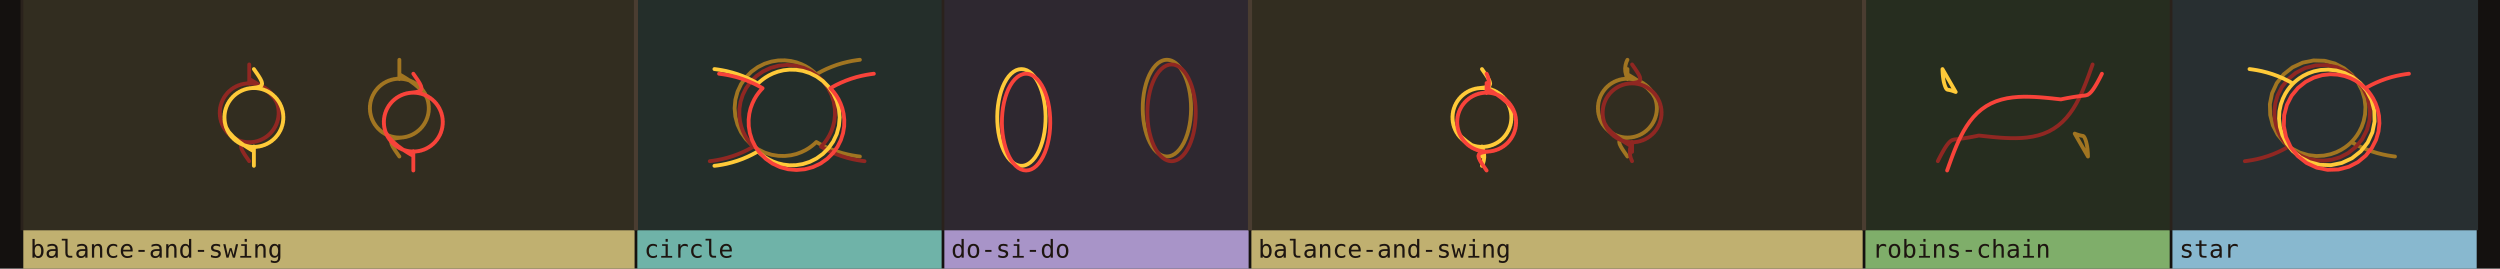
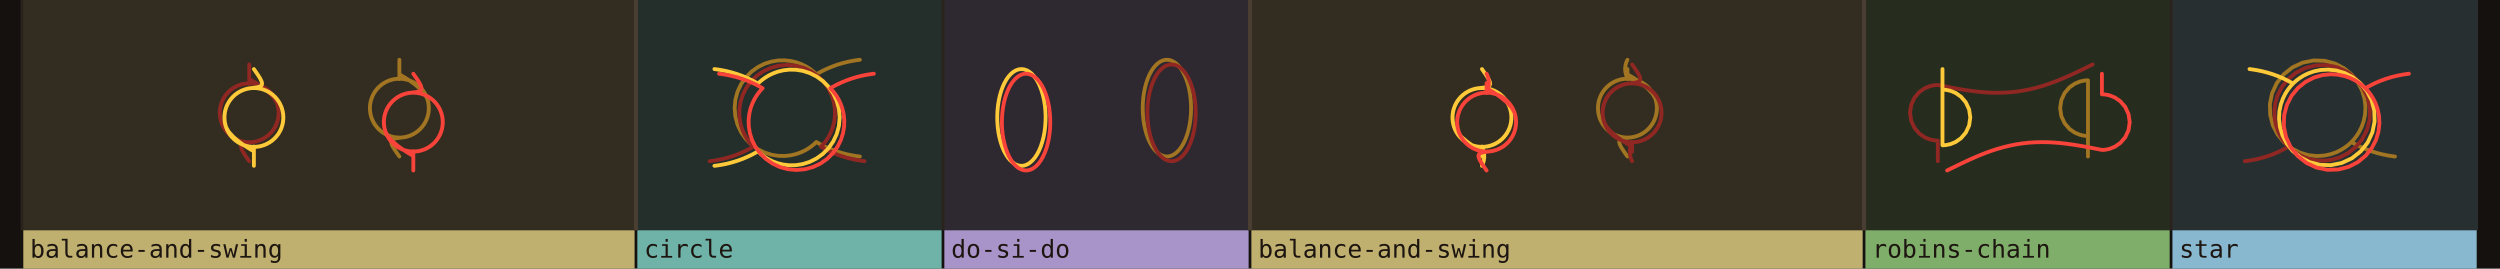
<svg xmlns="http://www.w3.org/2000/svg" viewBox="0 0 912 98" width="912" height="98" role="img">
  <rect width="912" height="98" fill="#14110f" />
  <svg x="8" y="0" width="224" height="84" viewBox="0 0 224 84">
    <rect width="224" height="84" fill="#c0b070" fill-opacity="0.18" />
    <path d="M137.69 21.81L137.69 22.12L137.69 22.92L137.69 24.01L137.69 25.22L137.69 26.33L137.69 27.19L137.69 27.91L137.69 28.48L137.69 28.81L137.69 28.87L137.69 28.87L137.69 28.87L137.69 28.87L137.69 28.84L137.69 28.52L137.69 27.95L137.69 27.25L137.69 26.48L137.69 25.8L137.69 25.33L137.69 25.2L137.69 25.2L137.69 25.2L137.69 25.2L137.69 25.2L137.69 25.2L137.69 25.2L137.69 25.2L137.69 25.5L137.69 26.15L137.69 26.81L137.69 27.1L137.96 27.26L138.7 27.69L139.88 28.4L141.42 29.4L143.24 30.72L145.15 32.34L146.83 34.16L147.86 35.93L148.3 37.66L148.45 39.64L148.23 41.65L147.64 43.58L146.69 45.36L145.43 46.94L143.89 48.25L142.14 49.26L140.23 49.92L138.23 50.21L136.21 50.12L134.25 49.66L132.4 48.84L130.74 47.68L129.33 46.24L128.21 44.56L127.42 42.7L126.99 40.73L126.94 38.71L127.27 36.71L127.97 34.82L129.01 33.08L130.35 31.57L131.95 30.34L133.75 29.43L135.7 28.87L137.71 28.69L139.72 28.88L141.66 29.44L143.46 30.36L145.05 31.6L146.39 33.12L147.42 34.85L148.11 36.75L148.43 38.75L148.38 40.77L147.94 42.74L147.15 44.6L146.02 46.28L144.6 47.71L142.94 48.86L141.09 49.67L139.12 50.13L137.1 50.21L135.1 49.91L133.19 49.24L131.44 48.23L129.91 46.91L128.66 45.33L127.72 43.54L127.13 41.6L126.92 39.6L127.08 37.58L127.62 35.63L128.51 33.82L129.72 32.2L131.22 30.84L132.94 29.79L134.83 29.07L136.82 28.72L138.84 28.75L140.82 29.15L142.69 29.92L144.38 31.02L145.84 32.42L147.01 34.06L147.85 35.9L148.34 37.86L148.45 39.88L148.18 41.88L147.54 43.8L146.55 45.56L145.26 47.11L143.69 48.39L141.92 49.36L140.06 49.96L138.3 50.21L136.76 50.4L135.6 50.69L134.91 51.13L134.69 51.76L134.86 52.58L135.32 53.55L135.95 54.57L136.6 55.54L137.17 56.36L137.55 56.9L137.69 57.1" fill="none" stroke="#a17521" stroke-width="1.4" stroke-linecap="round" stroke-linejoin="round" />
    <path d="M82.92 23.51L82.92 23.82L82.92 24.61L82.92 25.71L82.92 26.91L82.92 28.03L82.92 28.89L82.92 29.61L82.92 30.17L82.92 30.51L82.92 30.56L82.92 30.56L82.92 30.56L82.92 30.56L82.92 30.53L82.92 30.22L82.92 29.65L82.92 28.95L82.92 28.18L82.92 27.49L82.92 27.03L82.92 26.9L82.92 26.9L82.92 26.9L82.92 26.9L82.92 26.9L82.92 26.9L82.92 26.9L82.92 26.9L82.92 27.2L82.92 27.85L82.92 28.5L82.92 28.8L83.19 28.95L83.94 29.39L85.11 30.1L86.66 31.1L88.48 32.41L90.38 34.03L92.06 35.86L93.09 37.62L93.54 39.36L93.69 41.33L93.46 43.34L92.87 45.27L91.92 47.06L90.66 48.64L89.13 49.95L87.37 50.96L85.46 51.62L83.47 51.91L81.45 51.82L79.48 51.36L77.63 50.53L75.97 49.38L74.56 47.94L73.44 46.26L72.65 44.4L72.23 42.42L72.18 40.4L72.51 38.41L73.2 36.51L74.24 34.78L75.58 33.27L77.18 32.04L78.99 31.13L80.93 30.57L82.94 30.38L84.95 30.58L86.89 31.14L88.69 32.06L90.29 33.3L91.63 34.81L92.66 36.55L93.34 38.45L93.67 40.44L93.61 42.46L93.18 44.44L92.38 46.3L91.25 47.97L89.83 49.41L88.17 50.55L86.32 51.37L84.35 51.83L82.33 51.9L80.33 51.61L78.43 50.94L76.68 49.93L75.15 48.61L73.89 47.02L72.95 45.23L72.37 43.3L72.15 41.29L72.31 39.28L72.85 37.33L73.74 35.52L74.96 33.9L76.45 32.54L78.17 31.49L80.06 30.77L82.05 30.42L84.07 30.44L86.05 30.85L87.92 31.61L89.61 32.72L91.07 34.12L92.24 35.76L93.09 37.6L93.57 39.56L93.68 41.58L93.41 43.58L92.77 45.5L91.79 47.26L90.49 48.81L88.93 50.09L87.15 51.05L85.29 51.66L83.54 51.91L81.99 52.1L80.83 52.38L80.14 52.82L79.92 53.46L80.1 54.28L80.56 55.24L81.18 56.27L81.83 57.24L82.4 58.05L82.78 58.6L82.92 58.8" fill="none" stroke="#902722" stroke-width="1.4" stroke-linecap="round" stroke-linejoin="round" />
    <path d="M84.62 60.49L84.62 60.18L84.62 59.39L84.62 58.29L84.62 57.09L84.62 55.97L84.62 55.11L84.62 54.39L84.62 53.83L84.62 53.49L84.62 53.44L84.62 53.44L84.62 53.44L84.62 53.44L84.62 53.47L84.62 53.78L84.62 54.35L84.62 55.05L84.62 55.82L84.62 56.51L84.62 56.97L84.62 57.1L84.62 57.1L84.62 57.1L84.62 57.1L84.62 57.1L84.62 57.1L84.62 57.1L84.62 57.1L84.62 56.8L84.62 56.15L84.62 55.5L84.62 55.2L84.35 55.05L83.6 54.61L82.42 53.9L80.88 52.9L79.06 51.59L77.16 49.97L75.48 48.14L74.44 46.38L74 44.64L73.85 42.67L74.07 40.66L74.67 38.73L75.61 36.94L76.87 35.36L78.41 34.05L80.16 33.04L82.07 32.38L84.07 32.09L86.09 32.18L88.06 32.64L89.9 33.47L91.56 34.62L92.98 36.06L94.1 37.74L94.88 39.6L95.31 41.58L95.36 43.6L95.03 45.59L94.34 47.49L93.3 49.22L91.95 50.73L90.35 51.96L88.55 52.87L86.61 53.43L84.6 53.62L82.58 53.42L80.64 52.86L78.85 51.94L77.25 50.7L75.91 49.19L74.88 47.45L74.19 45.55L73.87 43.56L73.93 41.54L74.36 39.56L75.16 37.7L76.28 36.03L77.7 34.59L79.37 33.45L81.22 32.63L83.19 32.17L85.2 32.1L87.2 32.39L89.11 33.06L90.86 34.07L92.39 35.39L93.64 36.98L94.58 38.77L95.17 40.7L95.38 42.71L95.22 44.72L94.69 46.67L93.79 48.48L92.58 50.1L91.09 51.46L89.36 52.51L87.47 53.23L85.49 53.58L83.46 53.56L81.49 53.15L79.62 52.39L77.92 51.28L76.46 49.88L75.29 48.24L74.45 46.4L73.97 44.44L73.86 42.42L74.12 40.42L74.76 38.5L75.75 36.74L77.05 35.19L78.61 33.91L80.38 32.95L82.25 32.34L84 32.09L85.54 31.9L86.7 31.62L87.39 31.18L87.62 30.54L87.44 29.72L86.98 28.76L86.36 27.73L85.7 26.76L85.14 25.95L84.76 25.4L84.62 25.2" fill="none" stroke="#ffca39" stroke-width="1.4" stroke-linecap="round" stroke-linejoin="round" />
    <path d="M142.78 62.19L142.78 61.88L142.78 61.08L142.78 59.99L142.78 58.78L142.78 57.67L142.78 56.81L142.78 56.09L142.78 55.52L142.78 55.19L142.78 55.13L142.78 55.13L142.78 55.13L142.78 55.13L142.78 55.16L142.78 55.48L142.78 56.05L142.78 56.75L142.78 57.52L142.78 58.2L142.78 58.67L142.78 58.8L142.78 58.8L142.78 58.8L142.78 58.8L142.78 58.8L142.78 58.8L142.78 58.8L142.78 58.8L142.78 58.5L142.78 57.85L142.78 57.19L142.78 56.9L142.51 56.74L141.76 56.31L140.59 55.6L139.04 54.6L137.22 53.28L135.32 51.66L133.64 49.84L132.6 48.07L132.16 46.34L132.01 44.36L132.23 42.35L132.83 40.42L133.77 38.64L135.04 37.06L136.57 35.75L138.32 34.74L140.23 34.08L142.23 33.79L144.25 33.88L146.22 34.34L148.06 35.16L149.72 36.32L151.14 37.76L152.26 39.44L153.05 41.3L153.47 43.27L153.52 45.29L153.19 47.29L152.5 49.18L151.46 50.92L150.12 52.43L148.51 53.66L146.71 54.57L144.77 55.13L142.76 55.31L140.75 55.12L138.81 54.56L137.01 53.64L135.41 52.4L134.07 50.88L133.04 49.15L132.35 47.25L132.03 45.25L132.09 43.23L132.52 41.26L133.32 39.4L134.44 37.72L135.86 36.29L137.53 35.14L139.38 34.33L141.35 33.87L143.36 33.79L145.36 34.09L147.27 34.76L149.02 35.77L150.55 37.09L151.8 38.67L152.74 40.46L153.33 42.4L153.55 44.4L153.38 46.42L152.85 48.37L151.95 50.18L150.74 51.8L149.25 53.16L147.52 54.21L145.64 54.93L143.65 55.28L141.63 55.25L139.65 54.85L137.78 54.08L136.08 52.98L134.62 51.58L133.45 49.94L132.61 48.1L132.13 46.14L132.02 44.12L132.29 42.12L132.92 40.2L133.91 38.44L135.21 36.89L136.77 35.61L138.54 34.64L140.41 34.04L142.16 33.79L143.7 33.6L144.86 33.31L145.55 32.87L145.78 32.24L145.6 31.42L145.14 30.45L144.52 29.43L143.86 28.46L143.3 27.64L142.92 27.1L142.78 26.9" fill="none" stroke="#f8433a" stroke-width="1.4" stroke-linecap="round" stroke-linejoin="round" />
  </svg>
  <path d="M8 0L8 84" stroke="#2a221c" stroke-width="1" fill="none" />
  <svg x="8" y="84" width="224" height="14" viewBox="0 0 224 14">
    <rect x="0.5" width="223" height="14" fill="#c0b070" />
    <text x="3" y="10" fill="#1d1510" font-size="9" font-family="ui-monospace, Menlo, monospace">balance-and-swing</text>
  </svg>
  <svg x="232" y="0" width="112" height="84" viewBox="0 0 112 84">
    <rect width="112" height="84" fill="#6fb3a8" fill-opacity="0.18" />
    <path d="M81.69 57.1L81.34 57.06L80.4 56.93L78.99 56.7L77.26 56.35L75.32 55.87L73.32 55.25L71.37 54.54L69.58 53.78L68.04 53.05L66.85 52.41L66.08 51.97L65.81 51.81L65.7 51.91L65.38 52.22L64.84 52.7L64.07 53.32L63.07 54.04L61.82 54.79L60.3 55.52L58.54 56.17L56.53 56.65L54.31 56.9L51.92 56.85L49.43 56.45L46.91 55.65L44.44 54.42L42.13 52.75L40.07 50.67L38.35 48.23L37.06 45.48L36.26 42.52L35.99 39.45L36.26 36.39L37.06 33.43L38.35 30.68L40.07 28.24L42.13 26.16L44.44 24.49L46.91 23.26L49.43 22.46L51.92 22.05L54.31 22.01L56.53 22.26L58.54 22.74L60.3 23.39L61.82 24.12L63.07 24.87L64.07 25.59L64.84 26.21L65.38 26.69L65.7 27L65.81 27.1L66.08 26.94L66.85 26.5L68.04 25.86L69.58 25.12L71.37 24.37L73.32 23.65L75.32 23.04L77.26 22.56L78.99 22.2L80.4 21.98L81.34 21.85L81.69 21.81" fill="none" stroke="#a17521" stroke-width="1.4" stroke-linecap="round" stroke-linejoin="round" />
    <path d="M26.92 58.8L27.26 58.76L28.2 58.63L29.61 58.4L31.35 58.05L33.29 57.56L35.29 56.95L37.24 56.24L39.03 55.48L40.56 54.74L41.75 54.11L42.52 53.67L42.8 53.5L42.69 53.4L42.39 53.07L41.9 52.54L41.28 51.77L40.57 50.77L39.81 49.51L39.08 48L38.44 46.24L37.96 44.23L37.7 42.01L37.75 39.62L38.15 37.13L38.96 34.6L40.19 32.14L41.86 29.82L43.93 27.76L46.38 26.05L49.12 24.76L52.08 23.96L55.15 23.68L58.22 23.96L61.18 24.76L63.92 26.05L66.37 27.76L68.45 29.82L70.11 32.14L71.34 34.6L72.15 37.13L72.55 39.62L72.6 42.01L72.35 44.23L71.86 46.24L71.22 48L70.49 49.51L69.73 50.77L69.02 51.77L68.4 52.54L67.92 53.07L67.61 53.4L67.5 53.5L67.78 53.67L68.55 54.11L69.74 54.74L71.27 55.48L73.06 56.24L75.01 56.95L77.02 57.56L78.95 58.05L80.69 58.4L82.1 58.63L83.04 58.76L83.38 58.8" fill="none" stroke="#902722" stroke-width="1.4" stroke-linecap="round" stroke-linejoin="round" />
    <path d="M28.62 25.2L28.96 25.24L29.9 25.37L31.31 25.6L33.05 25.95L34.98 26.44L36.99 27.05L38.94 27.76L40.73 28.52L42.26 29.26L43.45 29.89L44.22 30.33L44.5 30.5L44.6 30.39L44.93 30.08L45.46 29.6L46.23 28.98L47.23 28.27L48.49 27.51L50 26.78L51.76 26.14L53.77 25.65L55.99 25.4L58.38 25.45L60.87 25.85L63.4 26.66L65.86 27.89L68.18 29.55L70.24 31.63L71.95 34.08L73.24 36.82L74.04 39.78L74.32 42.85L74.04 45.92L73.24 48.88L71.95 51.62L70.24 54.07L68.18 56.14L65.86 57.81L63.4 59.04L60.87 59.85L58.38 60.25L55.99 60.3L53.77 60.04L51.76 59.56L50 58.92L48.49 58.19L47.23 57.43L46.23 56.72L45.46 56.1L44.93 55.61L44.6 55.31L44.5 55.2L44.22 55.36L43.45 55.81L42.26 56.44L40.73 57.18L38.94 57.94L36.99 58.65L34.98 59.26L33.05 59.75L31.31 60.1L29.9 60.33L28.96 60.45L28.62 60.49" fill="none" stroke="#ffca39" stroke-width="1.4" stroke-linecap="round" stroke-linejoin="round" />
    <path d="M86.78 26.9L86.44 26.94L85.49 27.07L84.09 27.3L82.35 27.65L80.41 28.13L78.41 28.75L76.46 29.46L74.67 30.22L73.14 30.95L71.95 31.59L71.17 32.03L70.9 32.19L71 32.3L71.31 32.62L71.79 33.16L72.41 33.93L73.13 34.93L73.88 36.18L74.61 37.7L75.26 39.46L75.74 41.47L75.99 43.69L75.95 46.08L75.54 48.57L74.74 51.09L73.51 53.56L71.84 55.87L69.76 57.93L67.32 59.65L64.57 60.94L61.61 61.74L58.55 62.01L55.48 61.74L52.52 60.94L49.77 59.65L47.33 57.93L45.25 55.87L43.58 53.56L42.35 51.09L41.55 48.57L41.15 46.08L41.1 43.69L41.35 41.47L41.83 39.46L42.48 37.7L43.21 36.18L43.96 34.93L44.68 33.93L45.3 33.16L45.78 32.62L46.09 32.3L46.19 32.19L45.92 32.03L45.15 31.59L43.96 30.95L42.42 30.22L40.63 29.46L38.68 28.75L36.68 28.13L34.74 27.65L33.01 27.3L31.6 27.07L30.66 26.94L30.31 26.9" fill="none" stroke="#f8433a" stroke-width="1.4" stroke-linecap="round" stroke-linejoin="round" />
  </svg>
  <path d="M232 0L232 84" stroke="#2a221c" stroke-width="1" fill="none" />
  <svg x="232" y="84" width="112" height="14" viewBox="0 0 112 14">
    <rect x="0.5" width="111" height="14" fill="#6fb3a8" />
    <text x="3" y="10" fill="#1d1510" font-size="9" font-family="ui-monospace, Menlo, monospace">circle</text>
  </svg>
  <svg x="344" y="0" width="112" height="84" viewBox="0 0 112 84">
    <rect width="112" height="84" fill="#a894c8" fill-opacity="0.18" />
    <path d="M81.69 21.81L81.75 21.81L81.96 21.82L82.3 21.85L82.77 21.94L83.37 22.13L84.1 22.48L84.93 23.04L85.81 23.86L86.65 24.87L87.42 26.05L88.13 27.4L88.75 28.89L89.29 30.52L89.74 32.25L90.09 34.08L90.33 35.96L90.47 37.89L90.51 39.84L90.43 41.79L90.25 43.71L89.96 45.57L89.57 47.36L89.09 49.05L88.51 50.63L87.86 52.07L87.12 53.35L86.32 54.47L85.46 55.4L84.56 56.14L83.62 56.67L82.66 56.99L81.69 57.1L80.71 56.99L79.75 56.67L78.81 56.14L77.91 55.4L77.05 54.47L76.25 53.35L75.52 52.07L74.86 50.63L74.28 49.05L73.8 47.36L73.41 45.57L73.12 43.71L72.94 41.79L72.87 39.84L72.9 37.89L73.04 35.96L73.28 34.08L73.63 32.25L74.08 30.52L74.62 28.89L75.24 27.4L75.95 26.05L76.72 24.87L77.56 23.86L78.44 23.04L79.28 22.48L80 22.13L80.6 21.94L81.08 21.85L81.42 21.82L81.62 21.81L81.69 21.81" fill="none" stroke="#a17521" stroke-width="1.4" stroke-linecap="round" stroke-linejoin="round" />
    <path d="M83.38 58.8L83.32 58.8L83.11 58.79L82.77 58.75L82.3 58.66L81.7 58.47L80.97 58.13L80.14 57.56L79.26 56.75L78.42 55.74L77.65 54.56L76.94 53.21L76.32 51.71L75.78 50.09L75.33 48.35L74.98 46.53L74.74 44.64L74.6 42.71L74.56 40.76L74.64 38.82L74.82 36.9L75.11 35.04L75.5 33.25L75.98 31.55L76.56 29.98L77.21 28.54L77.95 27.25L78.75 26.14L79.61 25.21L80.51 24.47L81.45 23.94L82.41 23.61L83.38 23.51L84.36 23.61L85.32 23.94L86.26 24.47L87.16 25.21L88.02 26.14L88.82 27.25L89.55 28.54L90.21 29.98L90.79 31.55L91.27 33.25L91.66 35.04L91.95 36.9L92.13 38.82L92.2 40.76L92.17 42.71L92.03 44.64L91.79 46.53L91.44 48.35L90.99 50.09L90.45 51.71L89.83 53.21L89.12 54.56L88.35 55.74L87.51 56.75L86.63 57.56L85.79 58.13L85.07 58.47L84.46 58.66L83.99 58.75L83.65 58.79L83.45 58.8L83.38 58.8" fill="none" stroke="#902722" stroke-width="1.4" stroke-linecap="round" stroke-linejoin="round" />
    <path d="M28.62 60.49L28.55 60.49L28.35 60.49L28.01 60.45L27.54 60.36L26.93 60.17L26.21 59.82L25.37 59.26L24.49 58.44L23.65 57.44L22.88 56.25L22.17 54.9L21.55 53.41L21.01 51.78L20.56 50.05L20.21 48.23L19.97 46.34L19.83 44.41L19.8 42.46L19.87 40.51L20.05 38.6L20.34 36.73L20.73 34.94L21.21 33.25L21.79 31.67L22.45 30.23L23.18 28.95L23.98 27.83L24.84 26.9L25.74 26.17L26.68 25.63L27.64 25.31L28.62 25.2L29.59 25.31L30.55 25.63L31.49 26.17L32.39 26.9L33.25 27.83L34.05 28.95L34.79 30.23L35.44 31.67L36.02 33.25L36.5 34.94L36.89 36.73L37.18 38.6L37.36 40.51L37.44 42.46L37.4 44.41L37.26 46.34L37.02 48.23L36.67 50.05L36.22 51.78L35.68 53.41L35.06 54.9L34.35 56.25L33.58 57.44L32.74 58.44L31.86 59.26L31.03 59.82L30.3 60.17L29.7 60.36L29.23 60.45L28.89 60.49L28.68 60.49L28.62 60.49" fill="none" stroke="#ffca39" stroke-width="1.4" stroke-linecap="round" stroke-linejoin="round" />
    <path d="M30.31 26.9L30.38 26.9L30.58 26.91L30.92 26.94L31.4 27.03L32 27.23L32.72 27.57L33.56 28.14L34.44 28.95L35.28 29.96L36.05 31.14L36.76 32.49L37.38 33.99L37.92 35.61L38.37 37.35L38.72 39.17L38.96 41.06L39.1 42.99L39.13 44.94L39.06 46.88L38.88 48.8L38.59 50.66L38.2 52.45L37.72 54.14L37.14 55.72L36.48 57.16L35.75 58.44L34.95 59.56L34.09 60.49L33.19 61.23L32.25 61.76L31.29 62.08L30.31 62.19L29.34 62.08L28.38 61.76L27.44 61.23L26.54 60.49L25.68 59.56L24.88 58.44L24.14 57.16L23.49 55.72L22.91 54.14L22.43 52.45L22.04 50.66L21.75 48.8L21.57 46.88L21.49 44.94L21.53 42.99L21.67 41.06L21.91 39.17L22.26 37.35L22.71 35.61L23.25 33.99L23.87 32.49L24.58 31.14L25.35 29.96L26.19 28.95L27.07 28.14L27.9 27.57L28.63 27.23L29.23 27.03L29.7 26.94L30.04 26.91L30.25 26.9L30.31 26.9" fill="none" stroke="#f8433a" stroke-width="1.4" stroke-linecap="round" stroke-linejoin="round" />
  </svg>
  <path d="M344 0L344 84" stroke="#2a221c" stroke-width="1" fill="none" />
  <svg x="344" y="84" width="112" height="14" viewBox="0 0 112 14">
    <rect x="0.5" width="111" height="14" fill="#a894c8" />
    <text x="3" y="10" fill="#1d1510" font-size="9" font-family="ui-monospace, Menlo, monospace">do-si-do</text>
  </svg>
  <svg x="456" y="0" width="224" height="84" viewBox="0 0 224 84">
    <rect width="224" height="84" fill="#c0b070" fill-opacity="0.18" />
    <path d="M137.69 21.81L137.56 22.05L137.28 22.72L137 23.73L136.85 24.94L136.91 26.14L137.13 27.1L137.37 27.88L137.55 28.47L137.67 28.81L137.69 28.87L137.69 28.87L137.69 28.87L137.69 28.87L137.69 28.84L137.69 28.52L137.69 27.95L137.69 27.25L137.69 26.48L137.69 25.8L137.69 25.33L137.69 25.2L137.69 25.2L137.69 25.2L137.69 25.2L137.69 25.2L137.69 25.2L137.69 25.2L137.69 25.2L137.69 25.5L137.69 26.15L137.69 26.81L137.69 27.1L137.96 27.26L138.7 27.69L139.88 28.4L141.42 29.4L143.24 30.72L145.15 32.34L146.83 34.16L147.86 35.93L148.3 37.66L148.45 39.64L148.23 41.65L147.64 43.58L146.69 45.36L145.43 46.94L143.89 48.25L142.14 49.26L140.23 49.92L138.23 50.21L136.21 50.12L134.25 49.66L132.4 48.84L130.74 47.68L129.33 46.24L128.21 44.56L127.42 42.7L126.99 40.73L126.94 38.71L127.27 36.71L127.97 34.82L129.01 33.08L130.35 31.57L131.95 30.34L133.75 29.43L135.7 28.87L137.71 28.69L139.72 28.88L141.66 29.44L143.46 30.36L145.05 31.6L146.39 33.12L147.42 34.85L148.11 36.75L148.43 38.75L148.38 40.77L147.94 42.74L147.15 44.6L146.02 46.28L144.6 47.71L142.94 48.86L141.09 49.67L139.12 50.13L137.1 50.21L135.1 49.91L133.19 49.24L131.44 48.23L129.91 46.91L128.66 45.33L127.72 43.54L127.13 41.6L126.92 39.6L127.08 37.58L127.62 35.63L128.51 33.82L129.72 32.2L131.22 30.84L132.94 29.79L134.83 29.07L136.82 28.72L138.84 28.75L140.82 29.15L142.69 29.92L144.38 31.02L145.84 32.42L147.01 34.06L147.85 35.9L148.34 37.86L148.45 39.88L148.18 41.88L147.54 43.8L146.55 45.56L145.26 47.11L143.69 48.39L141.92 49.36L140.06 49.96L138.3 50.21L136.76 50.4L135.6 50.69L134.91 51.13L134.69 51.76L134.86 52.58L135.32 53.55L135.95 54.57L136.6 55.54L137.17 56.36L137.55 56.9L137.69 57.1" fill="none" stroke="#a17521" stroke-width="1.4" stroke-linecap="round" stroke-linejoin="round" />
    <path d="M139.38 58.8L139.26 58.55L138.98 57.88L138.7 56.87L138.55 55.66L138.6 54.46L138.83 53.5L139.06 52.72L139.25 52.14L139.36 51.8L139.38 51.74L139.38 51.74L139.38 51.74L139.38 51.74L139.38 51.77L139.38 52.09L139.38 52.65L139.38 53.36L139.38 54.13L139.38 54.81L139.38 55.27L139.38 55.4L139.38 55.4L139.38 55.4L139.38 55.4L139.38 55.4L139.38 55.4L139.38 55.4L139.38 55.4L139.38 55.11L139.38 54.45L139.38 53.8L139.38 53.5L139.11 53.35L138.37 52.91L137.19 52.2L135.65 51.2L133.83 49.89L131.92 48.27L130.24 46.45L129.21 44.68L128.76 42.95L128.62 40.97L128.84 38.96L129.43 37.03L130.38 35.24L131.64 33.67L133.18 32.35L134.93 31.35L136.84 30.69L138.84 30.4L140.86 30.48L142.82 30.95L144.67 31.77L146.33 32.92L147.74 34.36L148.86 36.04L149.65 37.91L150.08 39.88L150.13 41.9L149.8 43.89L149.1 45.79L148.06 47.52L146.72 49.03L145.12 50.27L143.32 51.18L141.37 51.73L139.36 51.92L137.35 51.73L135.41 51.16L133.61 50.24L132.01 49.01L130.68 47.49L129.65 45.75L128.96 43.85L128.64 41.86L128.69 39.84L129.13 37.87L129.92 36.01L131.05 34.33L132.47 32.89L134.13 31.75L135.98 30.93L137.95 30.48L139.97 30.4L141.97 30.7L143.88 31.36L145.63 32.38L147.15 33.7L148.41 35.28L149.35 37.07L149.94 39L150.15 41.01L149.99 43.02L149.45 44.97L148.56 46.79L147.35 48.4L145.85 49.76L144.13 50.82L142.24 51.53L140.25 51.89L138.23 51.86L136.25 51.46L134.38 50.69L132.69 49.59L131.23 48.19L130.06 46.54L129.22 44.7L128.73 42.74L128.62 40.73L128.89 38.72L129.53 36.81L130.51 35.04L131.81 33.49L133.38 32.21L135.15 31.25L137.01 30.65L138.77 30.39L140.31 30.2L141.47 29.92L142.16 29.48L142.38 28.85L142.21 28.02L141.75 27.06L141.12 26.04L140.47 25.06L139.9 24.25L139.52 23.71L139.38 23.51" fill="none" stroke="#902722" stroke-width="1.4" stroke-linecap="round" stroke-linejoin="round" />
    <path d="M84.62 60.49L84.74 60.25L85.02 59.58L85.3 58.57L85.45 57.36L85.4 56.16L85.17 55.2L84.94 54.42L84.75 53.83L84.64 53.5L84.62 53.44L84.62 53.44L84.62 53.44L84.62 53.44L84.62 53.47L84.62 53.78L84.62 54.35L84.62 55.05L84.62 55.82L84.62 56.51L84.62 56.97L84.62 57.1L84.62 57.1L84.62 57.1L84.62 57.1L84.62 57.1L84.62 57.1L84.62 57.1L84.62 57.1L84.62 56.8L84.62 56.15L84.62 55.5L84.62 55.2L84.35 55.05L83.6 54.61L82.42 53.9L80.88 52.9L79.06 51.59L77.16 49.97L75.48 48.14L74.44 46.38L74 44.64L73.85 42.67L74.07 40.66L74.67 38.73L75.61 36.94L76.87 35.36L78.41 34.05L80.16 33.04L82.07 32.38L84.07 32.09L86.09 32.18L88.06 32.64L89.9 33.47L91.56 34.62L92.98 36.06L94.1 37.74L94.88 39.6L95.31 41.58L95.36 43.6L95.03 45.59L94.34 47.49L93.3 49.22L91.95 50.73L90.35 51.96L88.55 52.87L86.61 53.43L84.6 53.62L82.58 53.42L80.64 52.86L78.85 51.94L77.25 50.7L75.91 49.19L74.88 47.45L74.19 45.55L73.87 43.56L73.93 41.54L74.36 39.56L75.16 37.7L76.28 36.03L77.7 34.59L79.37 33.45L81.22 32.63L83.19 32.17L85.2 32.1L87.2 32.39L89.11 33.06L90.86 34.07L92.39 35.39L93.64 36.98L94.58 38.77L95.17 40.7L95.38 42.71L95.22 44.72L94.69 46.67L93.79 48.48L92.58 50.1L91.09 51.46L89.36 52.51L87.47 53.23L85.49 53.58L83.46 53.56L81.49 53.15L79.62 52.39L77.92 51.28L76.46 49.88L75.29 48.24L74.45 46.4L73.97 44.44L73.86 42.42L74.12 40.42L74.76 38.5L75.75 36.74L77.05 35.19L78.61 33.91L80.38 32.95L82.25 32.34L84 32.09L85.54 31.9L86.7 31.62L87.39 31.18L87.62 30.54L87.44 29.72L86.98 28.76L86.36 27.73L85.7 26.76L85.14 25.95L84.76 25.4L84.62 25.2" fill="none" stroke="#ffca39" stroke-width="1.4" stroke-linecap="round" stroke-linejoin="round" />
    <path d="M86.31 26.9L86.44 27.14L86.72 27.81L87 28.82L87.15 30.03L87.09 31.23L86.87 32.19L86.63 32.97L86.45 33.56L86.33 33.9L86.31 33.96L86.31 33.96L86.31 33.96L86.31 33.96L86.31 33.93L86.31 33.61L86.31 33.04L86.31 32.34L86.31 31.57L86.31 30.89L86.31 30.42L86.31 30.29L86.31 30.29L86.31 30.29L86.31 30.29L86.31 30.29L86.31 30.29L86.31 30.29L86.31 30.29L86.31 30.59L86.31 31.24L86.31 31.9L86.31 32.19L86.58 32.35L87.33 32.78L88.51 33.49L90.05 34.49L91.87 35.81L93.77 37.43L95.45 39.25L96.49 41.02L96.93 42.75L97.08 44.73L96.86 46.74L96.26 48.67L95.32 50.45L94.06 52.03L92.52 53.35L90.77 54.35L88.86 55.01L86.86 55.3L84.84 55.21L82.87 54.75L81.03 53.93L79.37 52.78L77.95 51.33L76.83 49.65L76.05 47.79L75.62 45.82L75.57 43.8L75.9 41.8L76.6 39.91L77.63 38.17L78.98 36.66L80.58 35.43L82.38 34.52L84.32 33.96L86.33 33.78L88.35 33.97L90.29 34.54L92.09 35.45L93.68 36.69L95.02 38.21L96.05 39.94L96.74 41.84L97.06 43.84L97 45.86L96.57 47.83L95.77 49.69L94.65 51.37L93.23 52.8L91.56 53.95L89.71 54.76L87.75 55.22L85.73 55.3L83.73 55L81.82 54.33L80.07 53.32L78.54 52L77.29 50.42L76.35 48.63L75.76 46.7L75.55 44.69L75.71 42.67L76.25 40.72L77.14 38.91L78.35 37.3L79.84 35.94L81.57 34.88L83.46 34.16L85.45 33.81L87.47 33.84L89.45 34.24L91.32 35.01L93.01 36.11L94.47 37.51L95.64 39.16L96.48 40.99L96.96 42.95L97.07 44.97L96.81 46.97L96.17 48.89L95.18 50.65L93.89 52.2L92.32 53.48L90.55 54.45L88.68 55.05L86.93 55.3L85.39 55.49L84.23 55.78L83.54 56.22L83.31 56.85L83.49 57.67L83.95 58.64L84.57 59.66L85.23 60.63L85.79 61.45L86.17 61.99L86.31 62.19" fill="none" stroke="#f8433a" stroke-width="1.4" stroke-linecap="round" stroke-linejoin="round" />
  </svg>
  <path d="M456 0L456 84" stroke="#2a221c" stroke-width="1" fill="none" />
  <svg x="456" y="84" width="224" height="14" viewBox="0 0 224 14">
    <rect x="0.5" width="223" height="14" fill="#c0b070" />
    <text x="3" y="10" fill="#1d1510" font-size="9" font-family="ui-monospace, Menlo, monospace">balance-and-swing</text>
  </svg>
  <svg x="680" y="0" width="112" height="84" viewBox="0 0 112 84">
    <rect width="112" height="84" fill="#7fae6a" fill-opacity="0.18" />
-     <path d="M81.69 57.1L81.69 57.1L81.69 57.1L81.69 57.1L81.69 57.1L81.69 57.1L81.69 57.1L81.69 57.1L81.69 57.1L81.69 57.1L81.69 57.1L81.69 57.1L81.69 57.1L81.69 57.1L81.69 57.1L81.69 57.1L81.69 57.1L81.69 57.1L81.69 57.1L81.64 57.02L81.52 56.81L81.33 56.48L81.08 56.04L80.78 55.52L80.44 54.93L80.07 54.29L79.67 53.61L79.27 52.92L78.87 52.22L78.48 51.55L78.11 50.91L77.77 50.32L77.47 49.79L77.22 49.36L77.03 49.02L76.91 48.81L76.86 48.74L76.88 48.75L76.94 48.77L77.03 48.81L77.15 48.85L77.3 48.91L77.48 48.98L77.67 49.05L77.89 49.12L78.11 49.19L78.35 49.26L78.6 49.33L78.85 49.39L79.11 49.45L79.36 49.5L79.62 49.55L79.87 49.58L80.14 49.75L80.43 50.18L80.72 50.8L80.98 51.58L81.2 52.46L81.38 53.38L81.51 54.31L81.59 55.18L81.65 55.94L81.67 56.55L81.68 56.95L81.69 57.1" fill="none" stroke="#a17521" stroke-width="1.4" stroke-linecap="round" stroke-linejoin="round" />
-     <path d="M83.38 23.51L83.34 23.64L83.2 24.03L82.97 24.66L82.66 25.52L82.28 26.59L81.82 27.84L81.28 29.26L80.67 30.82L79.98 32.5L79.21 34.25L78.35 36.04L77.39 37.85L76.32 39.63L75.13 41.34L73.83 42.95L72.4 44.44L70.85 45.78L69.18 46.95L67.4 47.94L65.51 48.75L63.55 49.38L61.53 49.84L59.47 50.16L57.4 50.34L55.36 50.41L53.37 50.4L51.45 50.33L49.65 50.22L47.98 50.08L46.47 49.94L45.14 49.8L44.01 49.68L43.1 49.58L42.44 49.51L42.02 49.46L41.88 49.44L41.83 49.46L41.67 49.49L41.42 49.54L41.08 49.62L40.66 49.7L40.16 49.8L39.6 49.91L38.98 50.02L38.32 50.14L37.6 50.26L36.86 50.38L36.08 50.49L35.29 50.6L34.49 50.7L33.69 50.8L32.89 50.89L32.13 51.11L31.43 51.58L30.77 52.26L30.13 53.08L29.52 54L28.95 54.96L28.41 55.92L27.92 56.82L27.51 57.61L27.19 58.23L26.99 58.65L26.92 58.8" fill="none" stroke="#902722" stroke-width="1.4" stroke-linecap="round" stroke-linejoin="round" />
-     <path d="M28.62 25.2L28.62 25.2L28.62 25.2L28.62 25.2L28.62 25.2L28.62 25.2L28.62 25.2L28.62 25.2L28.62 25.2L28.62 25.2L28.62 25.2L28.62 25.2L28.62 25.2L28.62 25.2L28.62 25.2L28.62 25.2L28.62 25.2L28.62 25.2L28.62 25.2L28.66 25.28L28.78 25.49L28.97 25.82L29.23 26.26L29.53 26.78L29.87 27.37L30.24 28.01L30.63 28.69L31.03 29.38L31.43 30.08L31.82 30.75L32.19 31.4L32.53 31.99L32.83 32.51L33.08 32.95L33.27 33.28L33.4 33.49L33.44 33.56L33.42 33.56L33.36 33.53L33.27 33.5L33.15 33.45L33 33.39L32.82 33.33L32.63 33.26L32.42 33.19L32.19 33.11L31.95 33.04L31.7 32.97L31.45 32.91L31.2 32.85L30.94 32.8L30.69 32.76L30.44 32.72L30.17 32.55L29.87 32.13L29.59 31.5L29.33 30.73L29.1 29.85L28.93 28.92L28.8 28L28.71 27.13L28.66 26.36L28.63 25.75L28.62 25.35L28.62 25.2" fill="none" stroke="#ffca39" stroke-width="1.4" stroke-linecap="round" stroke-linejoin="round" />
-     <path d="M30.31 62.19L30.36 62.06L30.5 61.67L30.73 61.03L31.03 60.17L31.42 59.11L31.88 57.85L32.41 56.43L33.02 54.87L33.71 53.2L34.49 51.45L35.35 49.65L36.31 47.85L37.38 46.07L38.56 44.36L39.87 42.74L41.3 41.25L42.85 39.92L44.52 38.75L46.3 37.76L48.18 36.95L50.15 36.32L52.17 35.85L54.23 35.54L56.29 35.36L58.34 35.28L60.33 35.3L62.24 35.37L64.05 35.48L65.72 35.62L67.23 35.76L68.56 35.89L69.69 36.02L70.59 36.12L71.26 36.19L71.67 36.24L71.81 36.25L71.87 36.24L72.03 36.21L72.28 36.15L72.62 36.08L73.04 36L73.53 35.9L74.09 35.79L74.71 35.68L75.38 35.56L76.09 35.44L76.84 35.32L77.61 35.21L78.4 35.1L79.21 34.99L80.01 34.9L80.81 34.81L81.57 34.59L82.27 34.11L82.93 33.44L83.56 32.62L84.17 31.7L84.75 30.74L85.29 29.78L85.77 28.88L86.19 28.09L86.5 27.46L86.71 27.05L86.78 26.9" fill="none" stroke="#f8433a" stroke-width="1.4" stroke-linecap="round" stroke-linejoin="round" />
+     <path d="M81.69 57.1L81.69 57.04L81.69 56.85L81.69 56.55L81.69 56.15L81.69 55.64L81.69 55.04L81.69 54.36L81.69 53.59L81.69 52.76L81.69 51.86L81.69 50.9L81.69 49.89L81.69 48.84L81.69 47.76L81.69 46.65L81.69 45.51L81.69 44.36L81.69 43.2L81.69 42.05L81.69 40.9L81.69 39.76L81.69 38.65L81.69 37.56L81.69 36.51L81.69 35.51L81.69 34.55L81.69 33.65L81.69 32.82L81.69 32.05L81.69 31.37L81.69 30.77L81.69 30.26L81.69 29.86L81.69 29.56L81.69 29.37L81.69 29.31L81.33 29.31L80.32 29.4L78.79 29.73L76.9 30.51L74.93 31.88L73.18 33.92L71.97 36.52L71.54 39.45L71.97 42.38L73.18 44.99L74.93 47.02L76.9 48.4L78.79 49.18L80.32 49.51L81.33 49.59L81.69 49.6L81.69 49.75L81.69 50.16L81.69 50.77L81.69 51.54L81.69 52.42L81.69 53.35L81.69 54.28L81.69 55.16L81.69 55.93L81.69 56.54L81.69 56.95L81.69 57.1" fill="none" stroke="#a17521" stroke-width="1.4" stroke-linecap="round" stroke-linejoin="round" />
+     <path d="M83.38 23.51L83.26 23.57L82.9 23.74L82.32 24.03L81.53 24.42L80.55 24.91L79.39 25.47L78.06 26.12L76.57 26.82L74.94 27.56L73.19 28.34L71.31 29.13L69.34 29.9L67.27 30.65L65.11 31.35L62.9 31.99L60.62 32.55L58.31 33.01L55.96 33.38L53.61 33.64L51.25 33.79L48.91 33.85L46.6 33.81L44.34 33.7L42.15 33.51L40.04 33.28L38.02 33.01L36.13 32.72L34.36 32.42L32.74 32.13L31.29 31.86L30.02 31.62L28.94 31.41L28.08 31.24L27.45 31.11L27.05 31.03L26.92 31.01L26.56 31.01L25.55 31.1L24.02 31.43L22.14 32.2L20.16 33.58L18.42 35.62L17.21 38.22L16.77 41.15L17.21 44.08L18.42 46.68L20.16 48.72L22.14 50.1L24.02 50.87L25.55 51.2L26.56 51.29L26.92 51.3L26.92 51.44L26.92 51.85L26.92 52.47L26.92 53.24L26.92 54.12L26.92 55.05L26.92 55.98L26.92 56.85L26.92 57.62L26.92 58.24L26.92 58.65L26.92 58.8" fill="none" stroke="#902722" stroke-width="1.4" stroke-linecap="round" stroke-linejoin="round" />
+     <path d="M28.62 25.2L28.62 25.27L28.62 25.45L28.62 25.75L28.62 26.16L28.62 26.66L28.62 27.26L28.62 27.95L28.62 28.71L28.62 29.55L28.62 30.45L28.62 31.4L28.62 32.41L28.62 33.46L28.62 34.54L28.62 35.66L28.62 36.79L28.62 37.94L28.62 39.1L28.62 40.26L28.62 41.41L28.62 42.54L28.62 43.65L28.62 44.74L28.62 45.79L28.62 46.8L28.62 47.75L28.62 48.65L28.62 49.49L28.62 50.25L28.62 50.94L28.62 51.53L28.62 52.04L28.62 52.45L28.62 52.75L28.62 52.93L28.62 52.99L28.97 52.99L29.98 52.9L31.52 52.57L33.4 51.8L35.37 50.42L37.12 48.38L38.33 45.78L38.76 42.85L38.33 39.92L37.12 37.32L35.37 35.28L33.4 33.9L31.52 33.13L29.98 32.8L28.97 32.71L28.62 32.7L28.62 32.56L28.62 32.15L28.62 31.53L28.62 30.76L28.62 29.88L28.62 28.95L28.62 28.02L28.62 27.15L28.62 26.38L28.62 25.76L28.62 25.35L28.62 25.2" fill="none" stroke="#ffca39" stroke-width="1.4" stroke-linecap="round" stroke-linejoin="round" />
+     <path d="M30.31 62.19L30.44 62.13L30.79 61.95L31.37 61.66L32.16 61.27L33.15 60.79L34.31 60.22L35.64 59.58L37.13 58.88L38.75 58.13L40.51 57.36L42.38 56.57L44.36 55.79L46.43 55.04L48.58 54.34L50.8 53.71L53.07 53.15L55.39 52.68L57.73 52.32L60.09 52.06L62.45 51.9L64.79 51.85L67.09 51.88L69.35 52L71.55 52.18L73.66 52.42L75.67 52.69L77.57 52.98L79.34 53.27L80.95 53.56L82.41 53.84L83.68 54.08L84.75 54.29L85.62 54.46L86.25 54.59L86.64 54.66L86.78 54.69L87.14 54.69L88.14 54.6L89.68 54.27L91.56 53.49L93.53 52.12L95.28 50.08L96.49 47.48L96.92 44.55L96.49 41.62L95.28 39.01L93.53 36.98L91.56 35.6L89.68 34.82L88.14 34.49L87.14 34.41L86.78 34.4L86.78 34.25L86.78 33.84L86.78 33.23L86.78 32.46L86.78 31.58L86.78 30.65L86.78 29.72L86.78 28.84L86.78 28.07L86.78 27.46L86.78 27.05L86.78 26.9" fill="none" stroke="#f8433a" stroke-width="1.4" stroke-linecap="round" stroke-linejoin="round" />
  </svg>
  <path d="M680 0L680 84" stroke="#2a221c" stroke-width="1" fill="none" />
  <svg x="680" y="84" width="112" height="14" viewBox="0 0 112 14">
    <rect x="0.5" width="111" height="14" fill="#7fae6a" />
    <text x="3" y="10" fill="#1d1510" font-size="9" font-family="ui-monospace, Menlo, monospace">robins-chain</text>
  </svg>
  <svg x="792" y="0" width="112" height="84" viewBox="0 0 112 84">
    <rect width="112" height="84" fill="#88b8cf" fill-opacity="0.18" />
    <path d="M81.69 57.1L81.34 57.06L80.4 56.93L78.99 56.7L77.26 56.35L75.32 55.87L73.32 55.25L71.37 54.54L69.58 53.78L68.04 53.05L66.85 52.41L66.08 51.97L65.81 51.81L65.95 51.66L66.36 51.23L66.99 50.5L67.78 49.45L68.65 48.06L69.52 46.32L70.26 44.21L70.77 41.75L70.92 39.01L70.59 36.05L69.68 33L68.14 30L65.94 27.24L63.11 24.9L59.74 23.16L55.97 22.17L51.99 22.05L48.03 22.85L44.32 24.56L41.1 27.1L38.56 30.32L36.85 34.03L36.05 37.99L36.17 41.97L37.16 45.74L38.9 49.11L41.24 51.94L44 54.14L47 55.68L50.05 56.59L53.01 56.92L55.75 56.77L58.21 56.26L60.32 55.52L62.06 54.65L63.45 53.78L64.5 52.99L65.23 52.36L65.66 51.95L65.81 51.81L66.08 51.97L66.85 52.41L68.04 53.05L69.58 53.78L71.37 54.54L73.32 55.25L75.32 55.87L77.26 56.35L78.99 56.7L80.4 56.93L81.34 57.06L81.69 57.1" fill="none" stroke="#a17521" stroke-width="1.4" stroke-linecap="round" stroke-linejoin="round" />
    <path d="M26.92 58.8L27.26 58.76L28.2 58.63L29.61 58.4L31.35 58.05L33.29 57.56L35.29 56.95L37.24 56.24L39.03 55.48L40.56 54.74L41.75 54.11L42.52 53.67L42.8 53.5L42.94 53.65L43.38 54.05L44.1 54.68L45.15 55.47L46.54 56.35L48.29 57.21L50.4 57.96L52.85 58.47L55.6 58.61L58.56 58.28L61.61 57.38L64.6 55.84L67.36 53.64L69.71 50.81L71.45 47.44L72.44 43.67L72.56 39.69L71.76 35.73L70.04 32.02L67.5 28.8L64.28 26.26L60.58 24.55L56.61 23.75L52.64 23.87L48.86 24.85L45.49 26.6L42.66 28.94L40.46 31.7L38.92 34.69L38.02 37.74L37.69 40.7L37.84 43.45L38.34 45.9L39.09 48.01L39.95 49.76L40.83 51.15L41.62 52.2L42.25 52.93L42.66 53.36L42.8 53.5L42.52 53.67L41.75 54.11L40.56 54.74L39.03 55.48L37.24 56.24L35.29 56.95L33.29 57.56L31.35 58.05L29.61 58.4L28.2 58.63L27.26 58.76L26.92 58.8" fill="none" stroke="#902722" stroke-width="1.4" stroke-linecap="round" stroke-linejoin="round" />
    <path d="M28.62 25.2L28.96 25.24L29.9 25.37L31.31 25.6L33.05 25.95L34.98 26.44L36.99 27.05L38.94 27.76L40.73 28.52L42.26 29.26L43.45 29.89L44.22 30.33L44.5 30.5L44.35 30.64L43.95 31.07L43.32 31.8L42.53 32.85L41.65 34.24L40.79 35.99L40.04 38.1L39.53 40.55L39.39 43.3L39.72 46.26L40.62 49.31L42.16 52.3L44.36 55.06L47.19 57.4L50.56 59.15L54.33 60.13L58.31 60.25L62.27 59.45L65.98 57.74L69.2 55.2L71.74 51.98L73.45 48.27L74.25 44.31L74.13 40.33L73.15 36.56L71.4 33.19L69.06 30.36L66.3 28.16L63.31 26.62L60.26 25.72L57.3 25.39L54.55 25.53L52.1 26.04L49.99 26.79L48.24 27.65L46.85 28.53L45.8 29.32L45.07 29.95L44.64 30.35L44.5 30.5L44.22 30.33L43.45 29.89L42.26 29.26L40.73 28.52L38.94 27.76L36.99 27.05L34.98 26.44L33.05 25.95L31.31 25.6L29.9 25.37L28.96 25.24L28.62 25.2" fill="none" stroke="#ffca39" stroke-width="1.4" stroke-linecap="round" stroke-linejoin="round" />
    <path d="M86.78 26.9L86.44 26.94L85.49 27.07L84.09 27.3L82.35 27.65L80.41 28.13L78.41 28.75L76.46 29.46L74.67 30.22L73.14 30.95L71.95 31.59L71.17 32.03L70.9 32.19L70.75 32.05L70.32 31.64L69.59 31.01L68.54 30.22L67.16 29.35L65.41 28.48L63.3 27.74L60.84 27.23L58.1 27.08L55.14 27.41L52.09 28.32L49.09 29.86L46.33 32.06L43.99 34.89L42.25 38.26L41.26 42.03L41.14 46.01L41.94 49.97L43.65 53.68L46.19 56.9L49.42 59.44L53.12 61.15L57.08 61.95L61.06 61.83L64.83 60.84L68.2 59.1L71.03 56.76L73.23 54L74.78 51L75.68 47.95L76.01 44.99L75.86 42.25L75.35 39.79L74.61 37.68L73.74 35.94L72.87 34.55L72.08 33.5L71.45 32.77L71.04 32.34L70.9 32.19L71.17 32.03L71.95 31.59L73.14 30.95L74.67 30.22L76.46 29.46L78.41 28.75L80.41 28.13L82.35 27.65L84.09 27.3L85.49 27.07L86.44 26.94L86.78 26.9" fill="none" stroke="#f8433a" stroke-width="1.4" stroke-linecap="round" stroke-linejoin="round" />
  </svg>
  <path d="M792 0L792 84" stroke="#2a221c" stroke-width="1" fill="none" />
  <svg x="792" y="84" width="112" height="14" viewBox="0 0 112 14">
    <rect x="0.5" width="111" height="14" fill="#88b8cf" />
    <text x="3" y="10" fill="#1d1510" font-size="9" font-family="ui-monospace, Menlo, monospace">star</text>
  </svg>
  <path d="M232 0L232 84" stroke="#4a3d31" stroke-width="1.5" fill="none" />
  <path d="M456 0L456 84" stroke="#4a3d31" stroke-width="1.5" fill="none" />
  <path d="M680 0L680 84" stroke="#4a3d31" stroke-width="1.5" fill="none" />
</svg>
